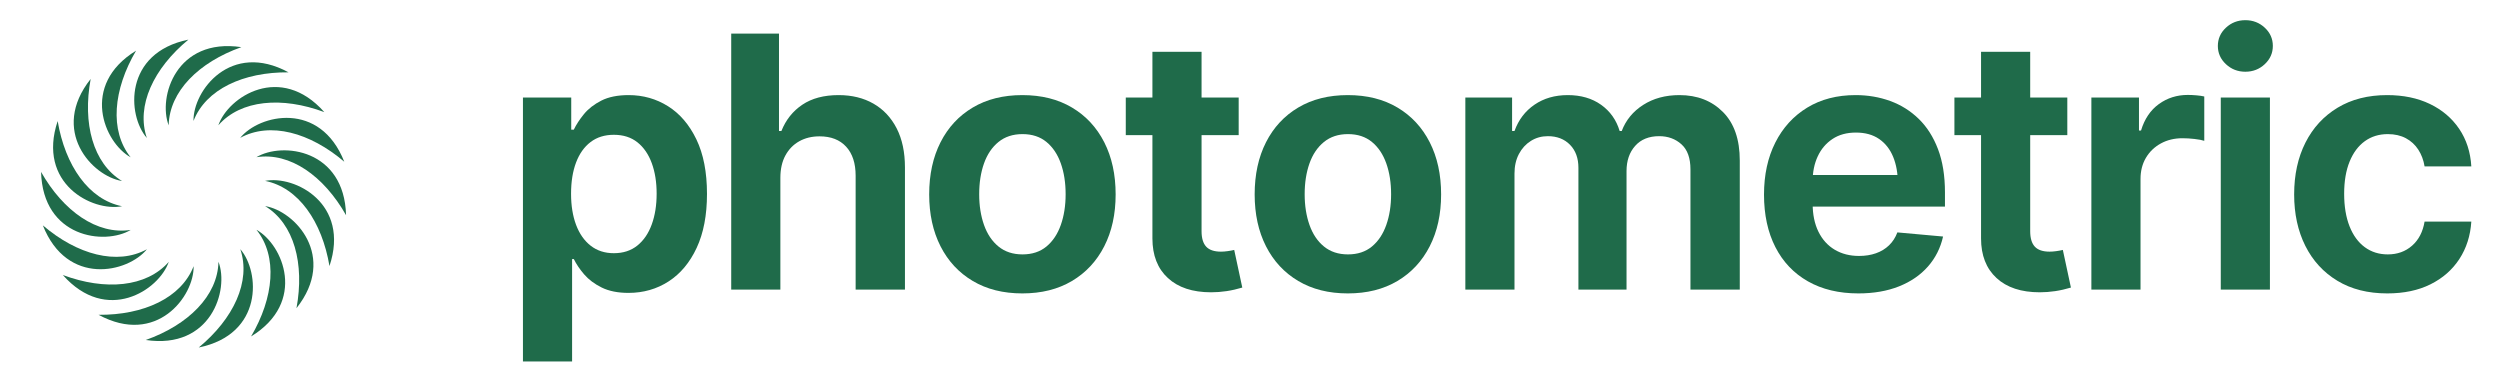
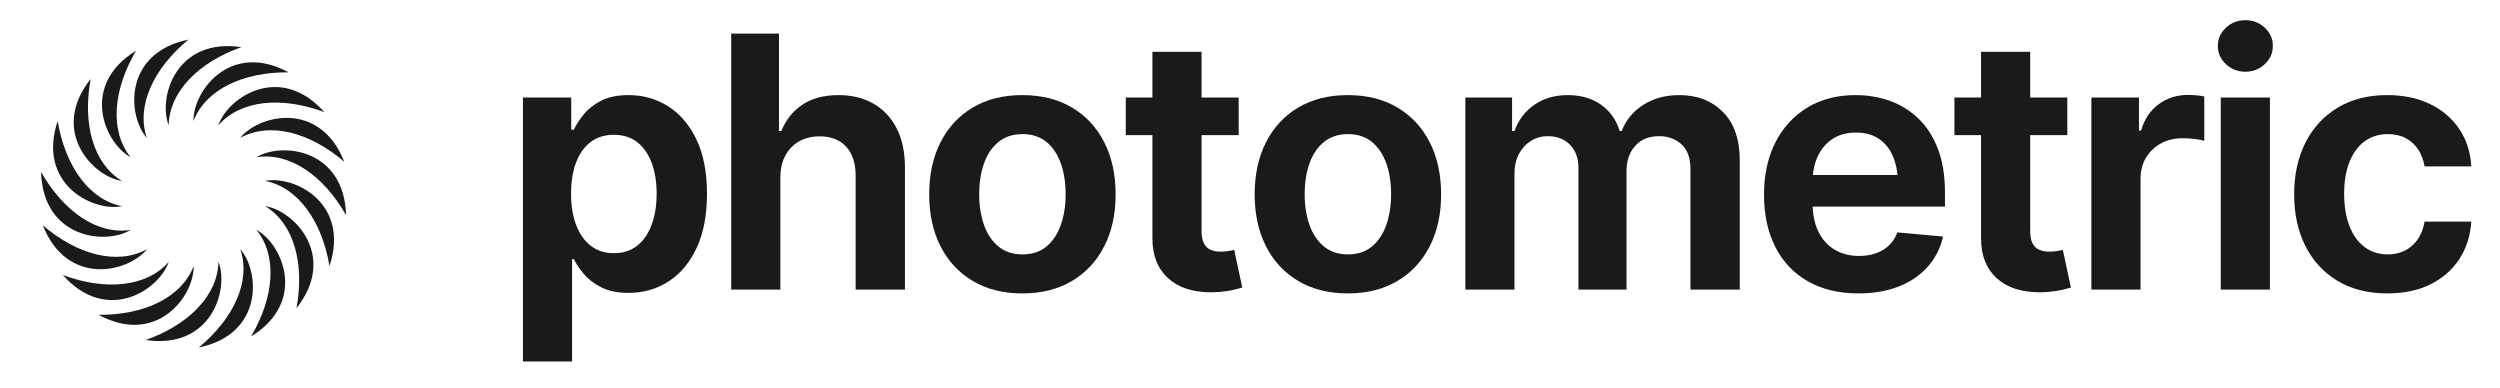
<svg xmlns="http://www.w3.org/2000/svg" viewBox="0 0 1420.703 220.000" width="1420.7" height="220.0" role="img" aria-label="photometric lockup">
  <g transform="translate(12.000,-70.610)">
-     <g fill="#1f6b4a" fill-rule="evenodd" transform="translate(98.000,180.610) scale(1.691996)">
+     <g fill="#1a1a1a" fill-rule="evenodd" transform="translate(98.000,180.610) scale(1.691996)">
      <path d="M 24.021 4.207 C 34.076 5.809 48.334 21.156 34.565 38.492 C 37.315 23.602 33.799 10.137 24.021 4.207 Z" />
      <path d="M 21.131 12.172 C 30.033 17.113 38.182 36.41 19.314 47.992 C 26.994 34.941 28.291 21.082 21.131 12.172 Z" />
      <path d="M 15.693 18.664 C 22.369 26.352 23.424 47.273 1.736 51.703 C 13.412 42.062 19.373 29.488 15.693 18.664 Z" />
      <path d="M 8.365 22.906 C 12.006 32.414 5.842 52.434 -16.057 49.18 C -1.783 44.113 8.119 34.336 8.365 22.906 Z" />
      <path d="M 0.025 24.387 C 0.193 34.566 -12.443 51.27 -31.908 40.719 C -16.764 40.844 -4.115 35.043 0.025 24.387 Z" />
      <path d="M -8.318 22.922 C -11.639 32.547 -29.232 43.922 -43.912 27.352 C -29.725 32.648 -15.854 31.52 -8.318 22.922 Z" />
      <path d="M -15.658 18.695 C -22.068 26.602 -42.49 31.273 -50.619 10.684 C -39.1 20.512 -25.678 24.195 -15.658 18.695 Z" />
      <path d="M -21.107 12.211 C -29.838 17.449 -50.623 14.855 -51.221 -7.273 C -43.756 5.898 -32.404 13.953 -21.107 12.211 Z" />
      <path d="M -24.014 4.254 C -34.006 6.191 -52.654 -3.356 -45.643 -24.352 C -43.135 -9.422 -35.225 2.031 -24.014 4.254 Z" />
      <path d="M -24.021 -4.215 C -34.076 -5.812 -48.33 -21.16 -34.56 -38.496 C -37.315 -23.605 -33.795 -10.141 -24.021 -4.215 Z" />
      <path d="M -21.131 -12.176 C -30.033 -17.117 -38.178 -36.414 -19.311 -47.996 C -26.99 -34.945 -28.287 -21.086 -21.131 -12.176 Z" />
      <path d="M -15.693 -18.668 C -22.365 -26.359 -23.424 -47.277 -1.732 -51.703 C -13.412 -42.066 -19.373 -29.492 -15.693 -18.668 Z" />
      <path d="M -8.361 -22.91 C -12.006 -32.418 -5.842 -52.434 16.057 -49.18 C 1.783 -44.117 -8.119 -34.34 -8.361 -22.91 Z" />
      <path d="M -0.025 -24.387 C -0.193 -34.57 12.443 -51.27 31.904 -40.719 C 16.764 -40.848 4.115 -35.043 -0.025 -24.387 Z" />
      <path d="M 8.318 -22.93 C 11.639 -32.555 29.229 -43.93 43.912 -27.359 C 29.725 -32.652 15.854 -31.527 8.318 -22.93 Z" />
      <path d="M 15.658 -18.703 C 22.068 -26.609 42.49 -31.281 50.619 -10.688 C 39.1 -20.52 25.678 -24.203 15.658 -18.703 Z" />
      <path d="M 21.107 -12.219 C 29.842 -17.457 50.627 -14.863 51.221 7.269 C 43.756 -5.906 32.408 -13.961 21.107 -12.219 Z" />
      <path d="M 24.014 -4.262 C 34.01 -6.195 52.654 3.348 45.647 24.348 C 43.139 9.414 35.228 -2.035 24.014 -4.262 Z" />
    </g>
-     <g fill="#1f6b4a">
+     <g fill="#1a1a1a">
      <path d="M94 -418V1118H375V931H390Q410.5 974 448.5 1020.75Q486.5 1067.5 549.75 1099.75Q613 1132 709 1132Q835 1132 938.25 1067.25Q1041.5 1002.5 1103.25 874.5Q1165 746.5 1165 557Q1165 372 1105.0 243.25Q1045 114.5 941.5 47.75Q838 -19 708 -19Q615.5 -19 552.25 12.25Q489 43.5 450.0 89.0Q411 134.5 390 178H380V-418ZM623 212Q704.5 212 759.75 256.5Q815 301 843.5 379.25Q872 457.5 872 558Q872 658.5 843.75 735.75Q815.5 813 760.5 857.0Q705.5 901 623 901Q543 901 487.5 858.75Q432 816.5 403.0 739.5Q374 662.5 374 558Q374 454.5 403.25 376.75Q432.5 299 488.25 255.5Q544 212 623 212Z" transform="translate(276.000,235.200) scale(0.097656,-0.097656)" />
      <path d="M380 650V0H94V1490H372V923H386Q424.5 1020 507.75 1076.0Q591 1132 719 1132Q835 1132 921.75 1082.25Q1008.5 1032.5 1056.75 938.5Q1105 844.5 1105 711V0H818V663Q818 771.5 762.75 831.75Q707.5 892 608 892Q541 892 489.75 863.25Q438.5 834.5 409.25 780.75Q380 727 380 650Z" transform="translate(394.359,235.200) scale(0.097656,-0.097656)" />
      <path d="M589 -22Q422.5 -22 300.75 50.25Q179 122.5 113.0 252.25Q47 382 47 554Q47 727.5 113.0 857.5Q179 987.5 300.75 1059.75Q422.5 1132 589 1132Q756 1132 877.75 1059.75Q999.5 987.5 1065.75 857.5Q1132 727.5 1132 554Q1132 382 1065.75 252.25Q999.5 122.5 877.75 50.25Q756 -22 589 -22ZM590 205Q674 205 729.5 251.0Q785 297 813.0 376.5Q841 456 841 555Q841 655.5 813.0 734.5Q785 813.5 729.5 859.25Q674 905 590 905Q506.5 905 450.25 859.25Q394 813.5 366.0 734.5Q338 655.5 338 555Q338 456 366.0 376.5Q394 297 450.25 251.0Q506.5 205 590 205Z" transform="translate(511.449,235.200) scale(0.097656,-0.097656)" />
      <path d="M669 1118V899H12V1118ZM167 1384H453V340Q453 279 480.0 250.0Q507 221 566 221Q583.5 221 605.0 224.0Q626.5 227 643 231L690 12Q643.5 -2 598.25 -8.75Q553 -15.5 508.5 -15.5Q347 -15.5 257.0 67.5Q167 150.5 167 298Z" transform="translate(626.586,235.200) scale(0.097656,-0.097656)" />
      <path d="M589 -22Q422.5 -22 300.75 50.25Q179 122.5 113.0 252.25Q47 382 47 554Q47 727.5 113.0 857.5Q179 987.5 300.75 1059.75Q422.5 1132 589 1132Q756 1132 877.75 1059.75Q999.5 987.5 1065.75 857.5Q1132 727.5 1132 554Q1132 382 1065.75 252.25Q999.5 122.5 877.75 50.25Q756 -22 589 -22ZM590 205Q674 205 729.5 251.0Q785 297 813.0 376.5Q841 456 841 555Q841 655.5 813.0 734.5Q785 813.5 729.5 859.25Q674 905 590 905Q506.5 905 450.25 859.25Q394 813.5 366.0 734.5Q338 655.5 338 555Q338 456 366.0 376.5Q394 297 450.25 251.0Q506.5 205 590 205Z" transform="translate(696.410,235.200) scale(0.097656,-0.097656)" />
      <path d="M94 0V1118H366V923H380Q415 1020.5 496.5 1076.25Q578 1132 690 1132Q804.5 1132 883.75 1075.75Q963 1019.5 992 923H1004Q1040 1018 1129.0 1075.0Q1218 1132 1340 1132Q1495 1132 1593.0 1033.75Q1691 935.5 1691 751V0H1404V700Q1404 798.5 1351.5 845.75Q1299 893 1222 893Q1132.5 893 1082.25 836.5Q1032 780 1032 690V0H752V709Q752 793 703.0 843.0Q654 893 574 893Q519.5 893 475.5 865.5Q431.5 838 405.75 789.25Q380 740.5 380 675V0Z" transform="translate(811.547,235.200) scale(0.097656,-0.097656)" />
      <path d="M596 -22Q426 -22 302.5 48.25Q179 118.5 113.0 247.75Q47 377 47 553Q47 725.5 112.75 855.75Q178.5 986 298.25 1059.0Q418 1132 580 1132Q687 1132 781.25 1097.75Q875.5 1063.5 947.25 993.75Q1019 924 1059.5 817.5Q1100 711 1100 566V483H170V667H959.5L826 616Q826 706 798.5 772.75Q771 839.5 716.75 876.75Q662.5 914 582 914Q501.5 914 445.25 876.5Q389 839 359.5 775.25Q330 711.5 330 631V502Q330 405.5 363.75 337.0Q397.5 268.5 458.5 232.25Q519.5 196 600 196Q654 196 698.25 211.5Q742.5 227 774.5 257.75Q806.5 288.5 823 333L1089 309Q1066.5 209 1001.0 134.5Q935.5 60 832.75 19.0Q730 -22 596 -22Z" transform="translate(985.863,235.200) scale(0.097656,-0.097656)" />
      <path d="M669 1118V899H12V1118ZM167 1384H453V340Q453 279 480.0 250.0Q507 221 566 221Q583.5 221 605.0 224.0Q626.5 227 643 231L690 12Q643.5 -2 598.25 -8.75Q553 -15.5 508.5 -15.5Q347 -15.5 257.0 67.5Q167 150.5 167 298Z" transform="translate(1097.484,235.200) scale(0.097656,-0.097656)" />
      <path d="M94 0V1118H371V926H383Q413.5 1027 487.0 1080.0Q560.5 1133 655 1133Q677.5 1133 704.5 1130.75Q731.5 1128.5 751 1124V866Q731.5 872.5 694.25 876.75Q657 881 624 881Q554 881 498.5 850.75Q443 820.5 411.5 767.25Q380 714 380 644V0Z" transform="translate(1167.309,235.200) scale(0.097656,-0.097656)" />
      <path d="M94 0V1118H380V0ZM237 1268Q171 1268 124.0 1311.966Q77.0 1355.931 77 1418Q77.0 1480.5 124.0 1524.25Q171 1568 237 1568Q303 1568 350.0 1524.25Q397.0 1480.5 397.0 1418.25Q397 1356 350.0 1312.0Q303 1268 237 1268Z" transform="translate(1240.844,235.200) scale(0.097656,-0.097656)" />
      <path d="M589 -22Q420 -22 298.5 51.5Q177 125 112.0 254.75Q47 384.5 47 554Q47 725.5 112.75 855.5Q178.5 985.5 300.0 1058.75Q421.5 1132 588 1132Q729.5 1132 836.75 1080.5Q944 1029 1007.25 935.75Q1070.5 842.5 1078 717H806Q797 772 769.5 814.5Q742 857 697.25 881.0Q652.5 905 592 905Q515.5 905 458.5 864.0Q401.5 823 369.75 745.25Q338 667.5 338 558Q338 448 369.25 368.75Q400.5 289.5 457.75 247.25Q515 205 592 205Q675.5 205 733.25 255.75Q791 306.5 806 396H1078Q1070 272.5 1008.5 178.25Q947 84 840.5 31.0Q734 -22 589 -22Z" transform="translate(1287.133,235.200) scale(0.097656,-0.097656)" />
    </g>
  </g>
</svg>
